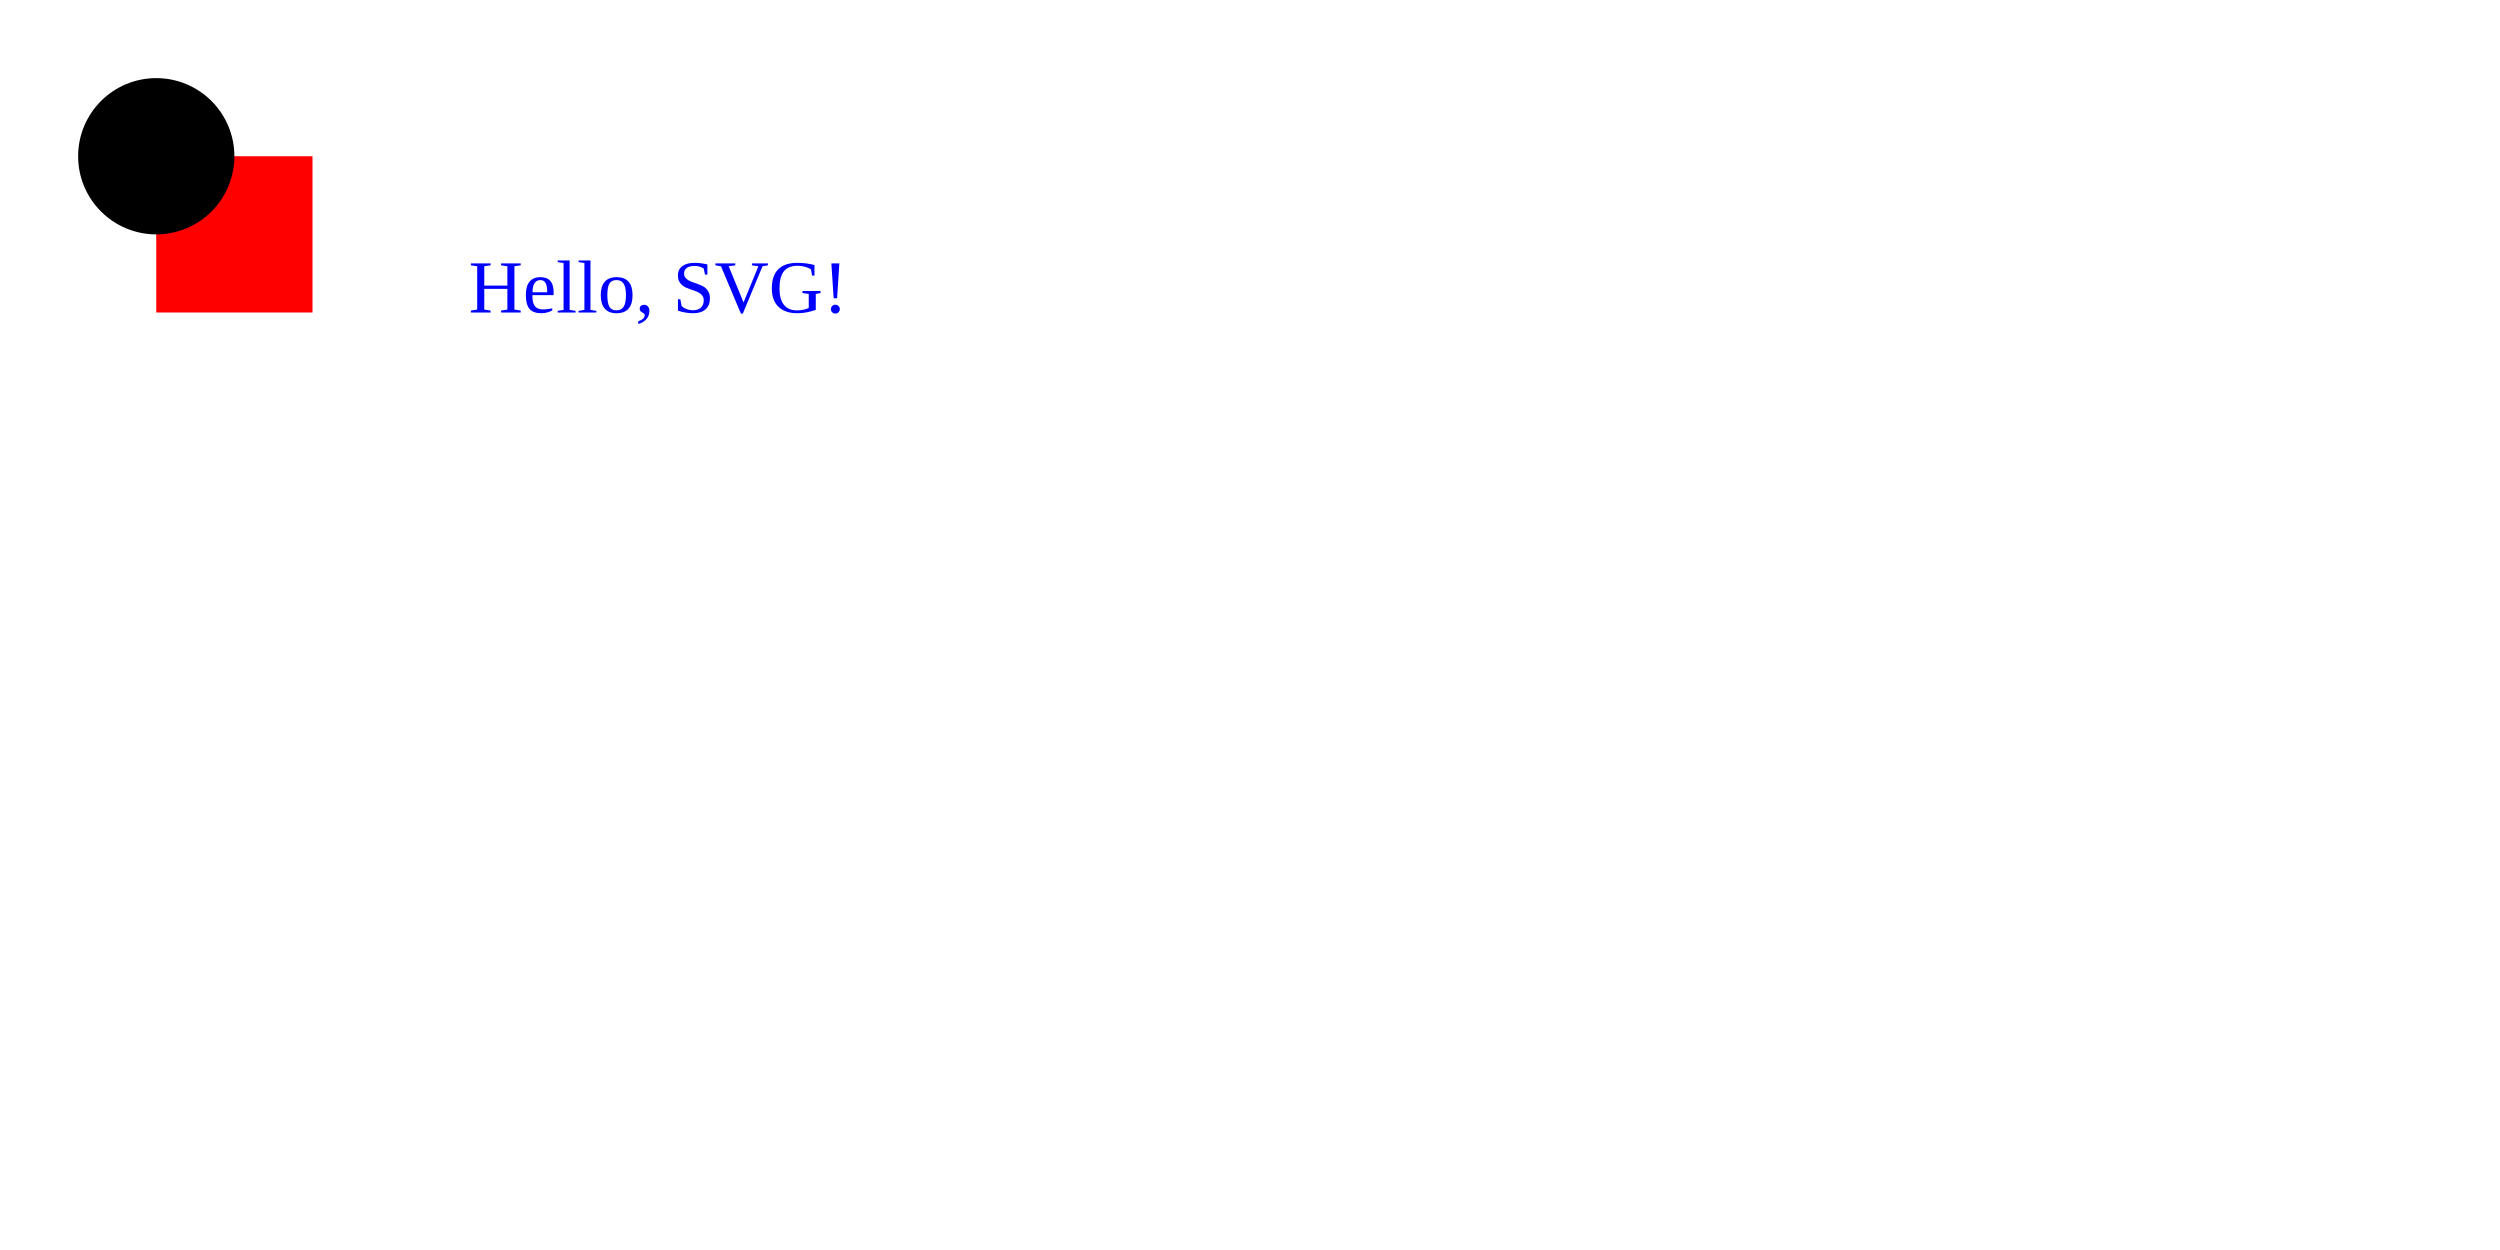
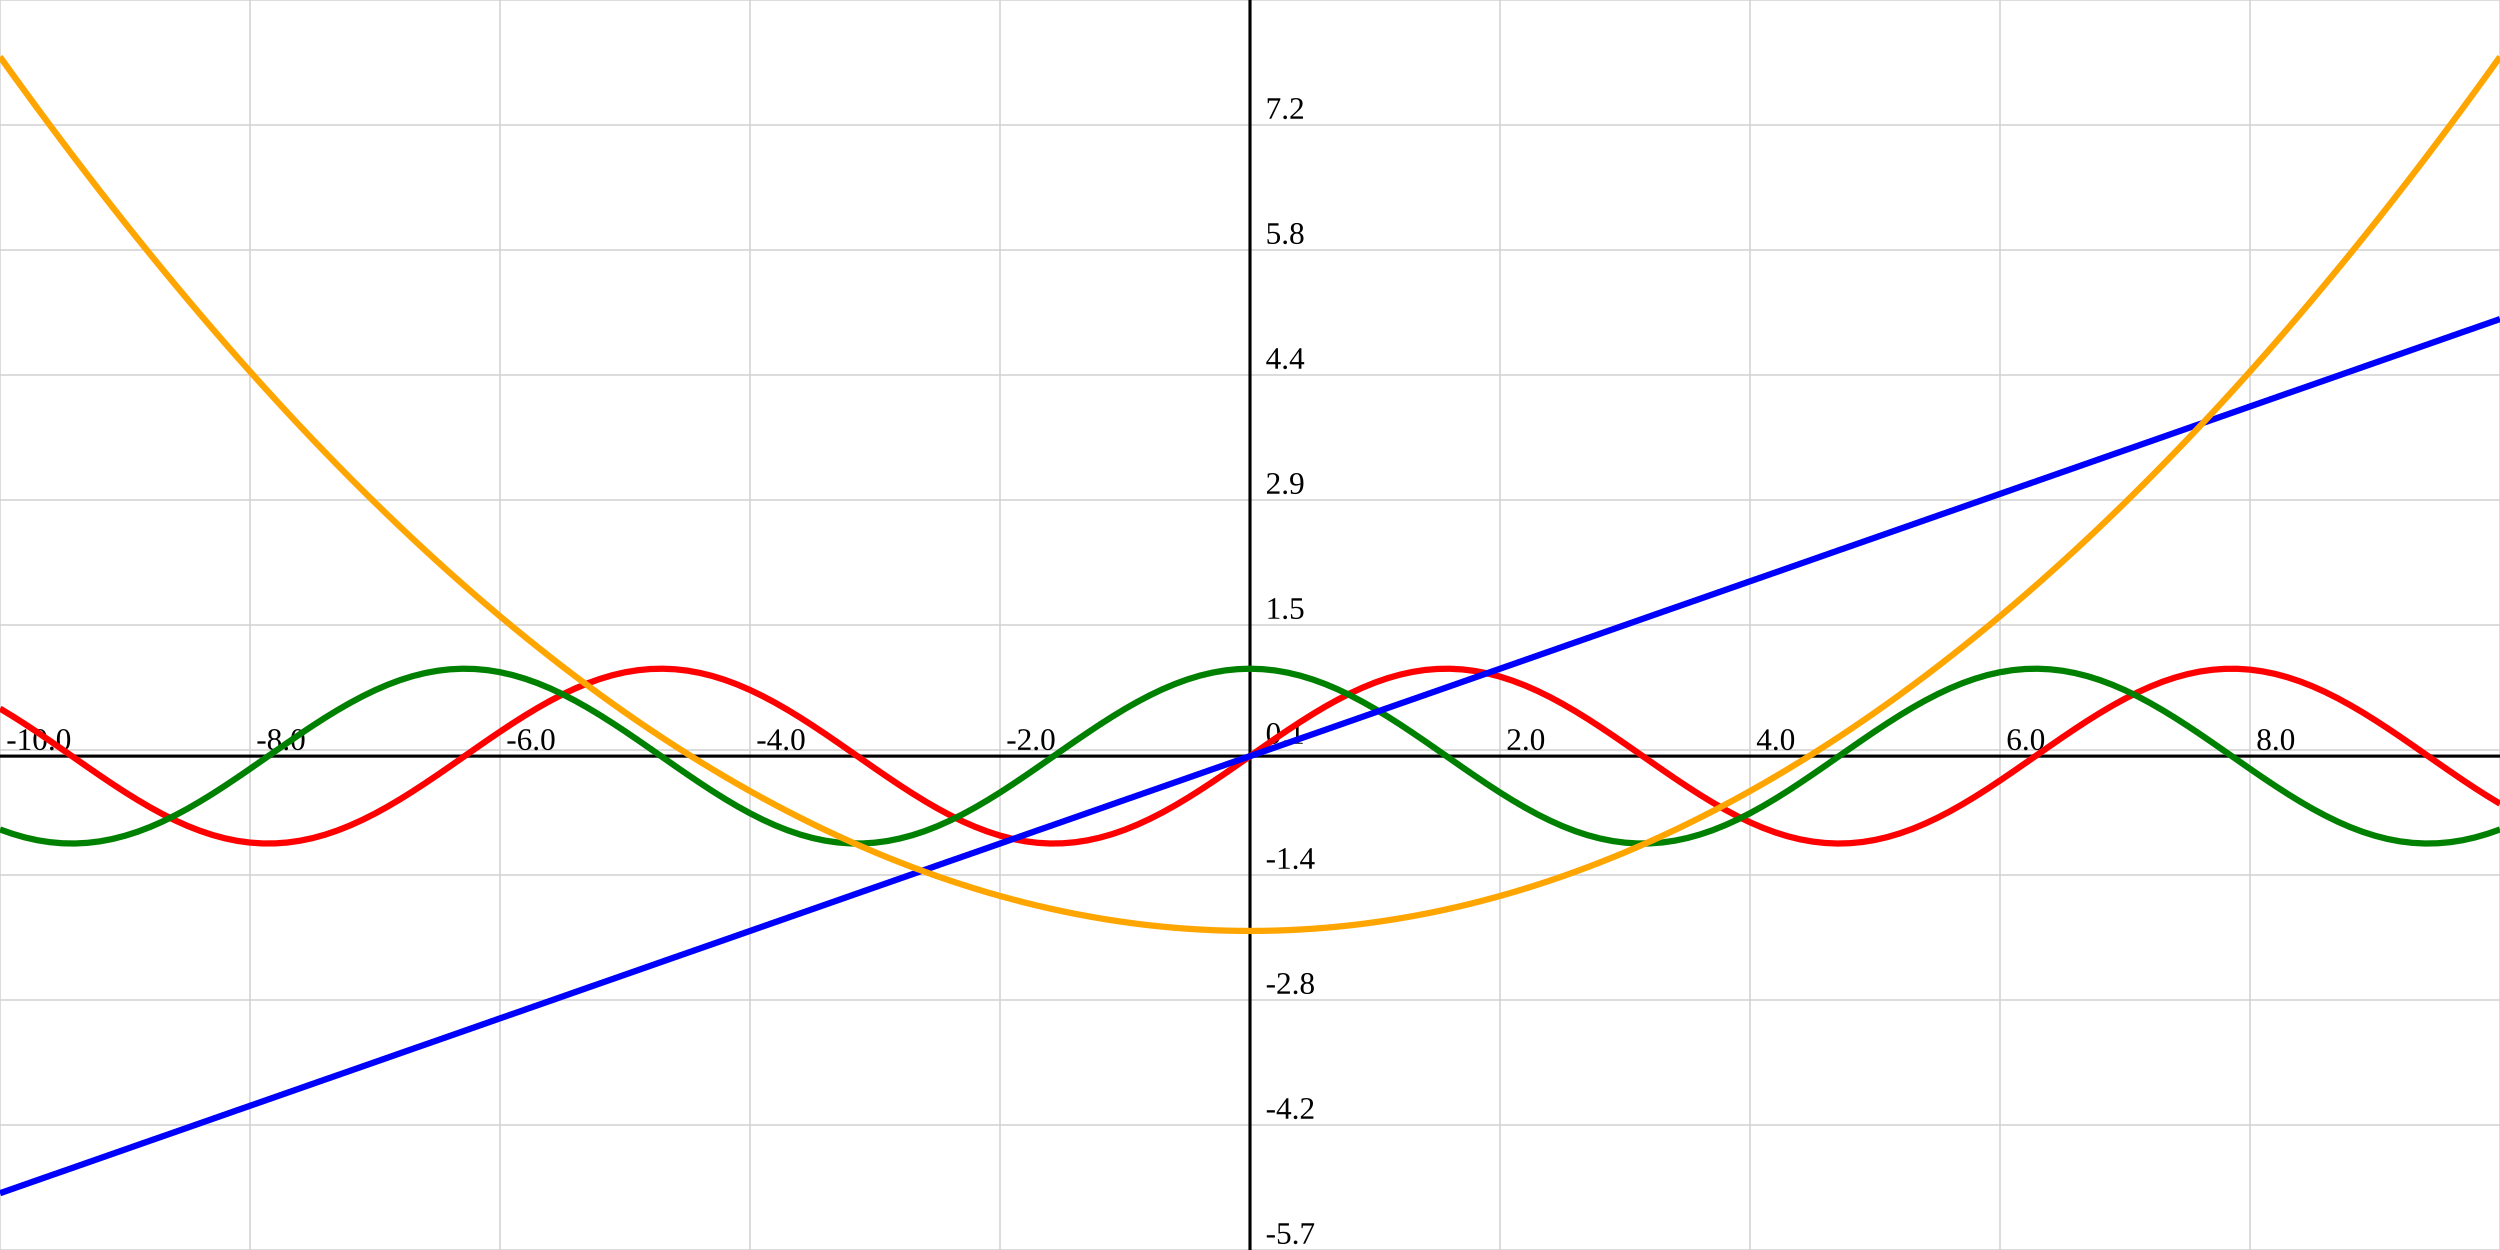
<svg xmlns="http://www.w3.org/2000/svg" width="800" height="400">
-   <rect x="50" y="50" width="50" height="50" fill="red" />
-   <circle cx="50" cy="50" r="25" fill="black" />
-   <text x="150" y="100" font-size="24" fill="blue">Hello, SVG!</text>
+   <line x1="0" y1="400" x2="800" y2="400" stroke="lightgray" stroke-width="0.5" />
+   <text x="405" y="398" font-size="10" fill="black"> -5.7 </text>
+   <line x1="0" y1="360" x2="800" y2="360" stroke="lightgray" stroke-width="0.5" />
+   <text x="405" y="358" font-size="10" fill="black"> -4.2 </text>
+   <line x1="0" y1="320" x2="800" y2="320" stroke="lightgray" stroke-width="0.5" />
+   <text x="405" y="318" font-size="10" fill="black"> -2.8 </text>
+   <line x1="0" y1="280" x2="800" y2="280" stroke="lightgray" stroke-width="0.5" />
+   <text x="405" y="278" font-size="10" fill="black"> -1.4 </text>
+   <line x1="0" y1="240" x2="800" y2="240" stroke="lightgray" stroke-width="0.5" />
+   <text x="405" y="238" font-size="10" fill="black"> 0.1 </text>
+   <line x1="0" y1="200" x2="800" y2="200" stroke="lightgray" stroke-width="0.5" />
+   <text x="405" y="198" font-size="10" fill="black"> 1.5 </text>
+   <line x1="0" y1="160" x2="800" y2="160" stroke="lightgray" stroke-width="0.5" />
+   <text x="405" y="158" font-size="10" fill="black"> 2.9 </text>
+   <line x1="0" y1="120" x2="800" y2="120" stroke="lightgray" stroke-width="0.5" />
+   <text x="405" y="118" font-size="10" fill="black"> 4.4 </text>
+   <line x1="0" y1="80" x2="800" y2="80" stroke="lightgray" stroke-width="0.5" />
+   <text x="405" y="78" font-size="10" fill="black"> 5.8 </text>
+   <line x1="0" y1="40" x2="800" y2="40" stroke="lightgray" stroke-width="0.5" />
+   <text x="405" y="38" font-size="10" fill="black"> 7.2 </text>
+   <line x1="0" y1="0" x2="800" y2="0" stroke="lightgray" stroke-width="0.5" />
+   <text x="405" y="-2" font-size="10" fill="black"> 8.7 </text>
+   <line x1="0" y1="0" x2="0" y2="400" stroke="lightgray" stroke-width="0.5" />
+   <text x="2" y="239.958" font-size="10" fill="black"> -10.0 </text>
+   <line x1="80" y1="0" x2="80" y2="400" stroke="lightgray" stroke-width="0.5" />
+   <text x="82" y="239.958" font-size="10" fill="black"> -8.0 </text>
+   <line x1="160" y1="0" x2="160" y2="400" stroke="lightgray" stroke-width="0.5" />
+   <text x="162" y="239.958" font-size="10" fill="black"> -6.0 </text>
+   <line x1="240" y1="0" x2="240" y2="400" stroke="lightgray" stroke-width="0.5" />
+   <text x="242" y="239.958" font-size="10" fill="black"> -4.0 </text>
+   <line x1="320" y1="0" x2="320" y2="400" stroke="lightgray" stroke-width="0.5" />
+   <text x="322" y="239.958" font-size="10" fill="black"> -2.0 </text>
+   <line x1="400" y1="0" x2="400" y2="400" stroke="lightgray" stroke-width="0.5" />
+   <line x1="480" y1="0" x2="480" y2="400" stroke="lightgray" stroke-width="0.5" />
+   <text x="482" y="239.958" font-size="10" fill="black"> 2.0 </text>
+   <line x1="560" y1="0" x2="560" y2="400" stroke="lightgray" stroke-width="0.5" />
+   <text x="562" y="239.958" font-size="10" fill="black"> 4.0 </text>
+   <line x1="640" y1="0" x2="640" y2="400" stroke="lightgray" stroke-width="0.5" />
+   <text x="642" y="239.958" font-size="10" fill="black"> 6.0 </text>
+   <line x1="720" y1="0" x2="720" y2="400" stroke="lightgray" stroke-width="0.5" />
+   <text x="722" y="239.958" font-size="10" fill="black"> 8.0 </text>
+   <line x1="800" y1="0" x2="800" y2="400" stroke="lightgray" stroke-width="0.5" />
+   <text x="802" y="239.958" font-size="10" fill="black"> 10.0 </text>
+   <line x1="0" y1="241.958" x2="800" y2="241.958" stroke="black" stroke-width="1" />
+   <line x1="400" y1="0" x2="400" y2="400" stroke="black" stroke-width="1" />
+   <polyline points="0.00, 226.74 4.00, 229.16 8.00, 231.71 12.00, 234.36 16.00, 237.08 20.00, 239.86 24.00, 242.65 28.00, 245.44 32.00, 248.19 36.00, 250.88 40.00, 253.49 44.00, 255.97 48.00, 258.32 52.00, 260.50 56.00, 262.50 60.00, 264.29 64.00, 265.86 68.00, 267.19 72.00, 268.27 76.00, 269.09 80.00, 269.63 84.00, 269.90 88.00, 269.89 92.00, 269.60 96.00, 269.03 100.00, 268.20 104.00, 267.10 108.00, 265.75 112.00, 264.16 116.00, 262.35 120.00, 260.34 124.00, 258.14 128.00, 255.78 132.00, 253.28 136.00, 250.67 140.00, 247.98 144.00, 245.22 148.00, 242.43 152.00, 239.63 156.00, 236.86 160.00, 234.14 164.00, 231.50 168.00, 228.96 172.00, 226.55 176.00, 224.30 180.00, 222.22 184.00, 220.34 188.00, 218.68 192.00, 217.25 196.00, 216.06 200.00, 215.13 204.00, 214.48 208.00, 214.09 212.00, 213.99 216.00, 214.16 220.00, 214.61 224.00, 215.34 228.00, 216.33 232.00, 217.58 236.00, 219.07 240.00, 220.79 244.00, 222.72 248.00, 224.84 252.00, 227.14 256.00, 229.58 260.00, 232.15 264.00, 234.81 268.00, 237.55 272.00, 240.33 276.00, 243.12 280.00, 245.91 284.00, 248.65 288.00, 251.33 292.00, 253.91 296.00, 256.38 300.00, 258.70 304.00, 260.85 308.00, 262.82 312.00, 264.57 316.00, 266.10 320.00, 267.39 324.00, 268.43 328.00, 269.20 332.00, 269.70 336.00, 269.92 340.00, 269.86 344.00, 269.52 348.00, 268.91 352.00, 268.03 356.00, 266.89 360.00, 265.50 364.00, 263.87 368.00, 262.02 372.00, 259.98 376.00, 257.75 380.00, 255.37 384.00, 252.85 388.00, 250.22 392.00, 247.52 396.00, 244.75 400.00, 241.96 404.00, 239.17 408.00, 236.40 412.00, 233.69 416.00, 231.07 420.00, 228.55 424.00, 226.16 428.00, 223.94 432.00, 221.89 436.00, 220.05 440.00, 218.42 444.00, 217.03 448.00, 215.89 452.00, 215.01 456.00, 214.39 460.00, 214.06 464.00, 214.00 468.00, 214.22 472.00, 214.72 476.00, 215.49 480.00, 216.52 484.00, 217.81 488.00, 219.34 492.00, 221.10 496.00, 223.06 500.00, 225.22 504.00, 227.54 508.00, 230.00 512.00, 232.59 516.00, 235.27 520.00, 238.01 524.00, 240.79 528.00, 243.59 532.00, 246.37 536.00, 249.11 540.00, 251.77 544.00, 254.34 548.00, 256.78 552.00, 259.07 556.00, 261.20 560.00, 263.13 564.00, 264.85 568.00, 266.34 572.00, 267.59 576.00, 268.58 580.00, 269.30 584.00, 269.75 588.00, 269.93 592.00, 269.82 596.00, 269.44 600.00, 268.78 604.00, 267.85 608.00, 266.67 612.00, 265.24 616.00, 263.57 620.00, 261.69 624.00, 259.62 628.00, 257.36 632.00, 254.95 636.00, 252.42 640.00, 249.77 644.00, 247.05 648.00, 244.28 652.00, 241.49 656.00, 238.70 660.00, 235.94 664.00, 233.24 668.00, 230.63 672.00, 228.14 676.00, 225.78 680.00, 223.58 684.00, 221.57 688.00, 219.76 692.00, 218.17 696.00, 216.82 700.00, 215.72 704.00, 214.88 708.00, 214.32 712.00, 214.03 716.00, 214.02 720.00, 214.28 724.00, 214.83 728.00, 215.64 732.00, 216.72 736.00, 218.05 740.00, 219.62 744.00, 221.42 748.00, 223.41 752.00, 225.60 756.00, 227.94 760.00, 230.43 764.00, 233.03 768.00, 235.72 772.00, 238.48 776.00, 241.27 780.00, 244.06 784.00, 246.83 788.00, 249.56 792.00, 252.21 796.00, 254.76 800.00, 257.18" fill="none" stroke="red" stroke-width="2" />
+   <polyline points="0.00, 265.43 4.00, 266.83 8.00, 267.98 12.00, 268.88 16.00, 269.50 20.00, 269.85 24.00, 269.92 28.00, 269.71 32.00, 269.23 36.00, 268.47 40.00, 267.44 44.00, 266.17 48.00, 264.65 52.00, 262.90 56.00, 260.94 60.00, 258.80 64.00, 256.48 68.00, 254.02 72.00, 251.44 76.00, 248.77 80.00, 246.03 84.00, 243.24 88.00, 240.45 92.00, 237.67 96.00, 234.93 100.00, 232.26 104.00, 229.69 108.00, 227.24 112.00, 224.94 116.00, 222.81 120.00, 220.87 124.00, 219.14 128.00, 217.64 132.00, 216.38 136.00, 215.38 140.00, 214.64 144.00, 214.18 148.00, 213.99 152.00, 214.08 156.00, 214.45 160.00, 215.10 164.00, 216.01 168.00, 217.19 172.00, 218.61 176.00, 220.26 180.00, 222.14 184.00, 224.20 188.00, 226.45 192.00, 228.85 196.00, 231.39 200.00, 234.02 204.00, 236.74 208.00, 239.51 212.00, 242.30 216.00, 245.10 220.00, 247.85 224.00, 250.55 228.00, 253.17 232.00, 255.67 236.00, 258.04 240.00, 260.24 244.00, 262.26 248.00, 264.08 252.00, 265.68 256.00, 267.04 260.00, 268.15 264.00, 269.00 268.00, 269.58 272.00, 269.88 276.00, 269.91 280.00, 269.65 284.00, 269.12 288.00, 268.31 292.00, 267.25 296.00, 265.93 300.00, 264.37 304.00, 262.58 308.00, 260.60 312.00, 258.42 316.00, 256.08 320.00, 253.60 324.00, 251.00 328.00, 248.31 332.00, 245.56 336.00, 242.77 340.00, 239.98 344.00, 237.20 348.00, 234.48 352.00, 231.82 356.00, 229.27 360.00, 226.84 364.00, 224.57 368.00, 222.47 372.00, 220.56 376.00, 218.87 380.00, 217.41 384.00, 216.19 388.00, 215.24 392.00, 214.54 396.00, 214.13 400.00, 213.99 404.00, 214.13 408.00, 214.54 412.00, 215.24 416.00, 216.19 420.00, 217.41 424.00, 218.87 428.00, 220.56 432.00, 222.47 436.00, 224.57 440.00, 226.84 444.00, 229.27 448.00, 231.82 452.00, 234.48 456.00, 237.20 460.00, 239.98 464.00, 242.77 468.00, 245.56 472.00, 248.31 476.00, 251.00 480.00, 253.60 484.00, 256.08 488.00, 258.42 492.00, 260.60 496.00, 262.58 500.00, 264.37 504.00, 265.93 508.00, 267.25 512.00, 268.31 516.00, 269.12 520.00, 269.65 524.00, 269.91 528.00, 269.88 532.00, 269.58 536.00, 269.00 540.00, 268.15 544.00, 267.04 548.00, 265.68 552.00, 264.08 556.00, 262.26 560.00, 260.24 564.00, 258.04 568.00, 255.67 572.00, 253.17 576.00, 250.55 580.00, 247.85 584.00, 245.10 588.00, 242.30 592.00, 239.51 596.00, 236.74 600.00, 234.02 604.00, 231.39 608.00, 228.85 612.00, 226.45 616.00, 224.20 620.00, 222.14 624.00, 220.26 628.00, 218.61 632.00, 217.19 636.00, 216.01 640.00, 215.10 644.00, 214.45 648.00, 214.08 652.00, 213.99 656.00, 214.18 660.00, 214.64 664.00, 215.38 668.00, 216.38 672.00, 217.64 676.00, 219.14 680.00, 220.87 684.00, 222.81 688.00, 224.94 692.00, 227.24 696.00, 229.69 700.00, 232.26 704.00, 234.93 708.00, 237.67 712.00, 240.45 716.00, 243.24 720.00, 246.03 724.00, 248.77 728.00, 251.44 732.00, 254.02 736.00, 256.48 740.00, 258.80 744.00, 260.94 748.00, 262.90 752.00, 264.65 756.00, 266.17 760.00, 267.44 764.00, 268.47 768.00, 269.23 772.00, 269.71 776.00, 269.92 780.00, 269.85 784.00, 269.50 788.00, 268.88 792.00, 267.98 796.00, 266.83 800.00, 265.43" fill="none" stroke="green" stroke-width="2" />
+   <polyline points="0.00, 381.82 4.00, 380.42 8.00, 379.02 12.00, 377.62 16.00, 376.22 20.00, 374.83 24.00, 373.43 28.00, 372.03 32.00, 370.63 36.00, 369.23 40.00, 367.83 44.00, 366.43 48.00, 365.03 52.00, 363.64 56.00, 362.24 60.00, 360.84 64.00, 359.44 68.00, 358.04 72.00, 356.64 76.00, 355.24 80.00, 353.85 84.00, 352.45 88.00, 351.05 92.00, 349.65 96.00, 348.25 100.00, 346.85 104.00, 345.45 108.00, 344.06 112.00, 342.66 116.00, 341.26 120.00, 339.86 124.00, 338.46 128.00, 337.06 132.00, 335.66 136.00, 334.27 140.00, 332.87 144.00, 331.47 148.00, 330.07 152.00, 328.67 156.00, 327.27 160.00, 325.87 164.00, 324.48 168.00, 323.08 172.00, 321.68 176.00, 320.28 180.00, 318.88 184.00, 317.48 188.00, 316.08 192.00, 314.69 196.00, 313.29 200.00, 311.89 204.00, 310.49 208.00, 309.09 212.00, 307.69 216.00, 306.29 220.00, 304.90 224.00, 303.50 228.00, 302.10 232.00, 300.70 236.00, 299.30 240.00, 297.90 244.00, 296.50 248.00, 295.10 252.00, 293.71 256.00, 292.31 260.00, 290.91 264.00, 289.51 268.00, 288.11 272.00, 286.71 276.00, 285.31 280.00, 283.92 284.00, 282.52 288.00, 281.12 292.00, 279.72 296.00, 278.32 300.00, 276.92 304.00, 275.52 308.00, 274.13 312.00, 272.73 316.00, 271.33 320.00, 269.93 324.00, 268.53 328.00, 267.13 332.00, 265.73 336.00, 264.34 340.00, 262.94 344.00, 261.54 348.00, 260.14 352.00, 258.74 356.00, 257.34 360.00, 255.94 364.00, 254.55 368.00, 253.15 372.00, 251.75 376.00, 250.35 380.00, 248.95 384.00, 247.55 388.00, 246.15 392.00, 244.76 396.00, 243.36 400.00, 241.96 404.00, 240.56 408.00, 239.16 412.00, 237.76 416.00, 236.36 420.00, 234.97 424.00, 233.57 428.00, 232.17 432.00, 230.77 436.00, 229.37 440.00, 227.97 444.00, 226.57 448.00, 225.17 452.00, 223.78 456.00, 222.38 460.00, 220.98 464.00, 219.58 468.00, 218.18 472.00, 216.78 476.00, 215.38 480.00, 213.99 484.00, 212.59 488.00, 211.19 492.00, 209.79 496.00, 208.39 500.00, 206.99 504.00, 205.59 508.00, 204.20 512.00, 202.80 516.00, 201.40 520.00, 200.00 524.00, 198.60 528.00, 197.20 532.00, 195.80 536.00, 194.41 540.00, 193.01 544.00, 191.61 548.00, 190.21 552.00, 188.81 556.00, 187.41 560.00, 186.01 564.00, 184.62 568.00, 183.22 572.00, 181.82 576.00, 180.42 580.00, 179.02 584.00, 177.62 588.00, 176.22 592.00, 174.83 596.00, 173.43 600.00, 172.03 604.00, 170.63 608.00, 169.23 612.00, 167.83 616.00, 166.43 620.00, 165.03 624.00, 163.64 628.00, 162.24 632.00, 160.84 636.00, 159.44 640.00, 158.04 644.00, 156.64 648.00, 155.24 652.00, 153.85 656.00, 152.45 660.00, 151.05 664.00, 149.65 668.00, 148.25 672.00, 146.85 676.00, 145.45 680.00, 144.06 684.00, 142.66 688.00, 141.26 692.00, 139.86 696.00, 138.46 700.00, 137.06 704.00, 135.66 708.00, 134.27 712.00, 132.87 716.00, 131.47 720.00, 130.07 724.00, 128.67 728.00, 127.27 732.00, 125.87 736.00, 124.48 740.00, 123.08 744.00, 121.68 748.00, 120.28 752.00, 118.88 756.00, 117.48 760.00, 116.08 764.00, 114.69 768.00, 113.29 772.00, 111.89 776.00, 110.49 780.00, 109.09 784.00, 107.69 788.00, 106.29 792.00, 104.90 796.00, 103.50 800.00, 102.10" fill="none" stroke="blue" stroke-width="2" />
+   <polyline points="0.00, 18.18 4.00, 23.75 8.00, 29.26 12.00, 34.71 16.00, 40.11 20.00, 45.45 24.00, 50.74 28.00, 55.97 32.00, 61.15 36.00, 66.27 40.00, 71.33 44.00, 76.34 48.00, 81.29 52.00, 86.18 56.00, 91.02 60.00, 95.80 64.00, 100.53 68.00, 105.20 72.00, 109.82 76.00, 114.38 80.00, 118.88 84.00, 123.33 88.00, 127.72 92.00, 132.06 96.00, 136.34 100.00, 140.56 104.00, 144.73 108.00, 148.84 112.00, 152.90 116.00, 156.90 120.00, 160.84 124.00, 164.73 128.00, 168.56 132.00, 172.34 136.00, 176.06 140.00, 179.72 144.00, 183.33 148.00, 186.88 152.00, 190.38 156.00, 193.82 160.00, 197.20 164.00, 200.53 168.00, 203.80 172.00, 207.02 176.00, 210.18 180.00, 213.29 184.00, 216.34 188.00, 219.33 192.00, 222.27 196.00, 225.15 200.00, 227.97 204.00, 230.74 208.00, 233.45 212.00, 236.11 216.00, 238.71 220.00, 241.26 224.00, 243.75 228.00, 246.18 232.00, 248.56 236.00, 250.88 240.00, 253.15 244.00, 255.36 248.00, 257.51 252.00, 259.61 256.00, 261.65 260.00, 263.64 264.00, 265.57 268.00, 267.44 272.00, 269.26 276.00, 271.02 280.00, 272.73 284.00, 274.38 288.00, 275.97 292.00, 277.51 296.00, 278.99 300.00, 280.42 304.00, 281.79 308.00, 283.10 312.00, 284.36 316.00, 285.57 320.00, 286.71 324.00, 287.80 328.00, 288.84 332.00, 289.82 336.00, 290.74 340.00, 291.61 344.00, 292.42 348.00, 293.17 352.00, 293.87 356.00, 294.52 360.00, 295.10 364.00, 295.64 368.00, 296.11 372.00, 296.53 376.00, 296.90 380.00, 297.20 384.00, 297.45 388.00, 297.65 392.00, 297.79 396.00, 297.87 400.00, 297.90 404.00, 297.87 408.00, 297.79 412.00, 297.65 416.00, 297.45 420.00, 297.20 424.00, 296.90 428.00, 296.53 432.00, 296.11 436.00, 295.64 440.00, 295.10 444.00, 294.52 448.00, 293.87 452.00, 293.17 456.00, 292.42 460.00, 291.61 464.00, 290.74 468.00, 289.82 472.00, 288.84 476.00, 287.80 480.00, 286.71 484.00, 285.57 488.00, 284.36 492.00, 283.10 496.00, 281.79 500.00, 280.42 504.00, 278.99 508.00, 277.51 512.00, 275.97 516.00, 274.38 520.00, 272.73 524.00, 271.02 528.00, 269.26 532.00, 267.44 536.00, 265.57 540.00, 263.64 544.00, 261.65 548.00, 259.61 552.00, 257.51 556.00, 255.36 560.00, 253.15 564.00, 250.88 568.00, 248.56 572.00, 246.18 576.00, 243.75 580.00, 241.26 584.00, 238.71 588.00, 236.11 592.00, 233.45 596.00, 230.74 600.00, 227.97 604.00, 225.15 608.00, 222.27 612.00, 219.33 616.00, 216.34 620.00, 213.29 624.00, 210.18 628.00, 207.02 632.00, 203.80 636.00, 200.53 640.00, 197.20 644.00, 193.82 648.00, 190.38 652.00, 186.88 656.00, 183.33 660.00, 179.72 664.00, 176.06 668.00, 172.34 672.00, 168.56 676.00, 164.73 680.00, 160.84 684.00, 156.90 688.00, 152.90 692.00, 148.84 696.00, 144.73 700.00, 140.56 704.00, 136.34 708.00, 132.06 712.00, 127.72 716.00, 123.33 720.00, 118.88 724.00, 114.38 728.00, 109.82 732.00, 105.20 736.00, 100.53 740.00, 95.80 744.00, 91.02 748.00, 86.18 752.00, 81.29 756.00, 76.34 760.00, 71.33 764.00, 66.27 768.00, 61.15 772.00, 55.97 776.00, 50.74 780.00, 45.45 784.00, 40.11 788.00, 34.71 792.00, 29.26 796.00, 23.75 800.00, 18.18" fill="none" stroke="orange" stroke-width="2" />
</svg>
